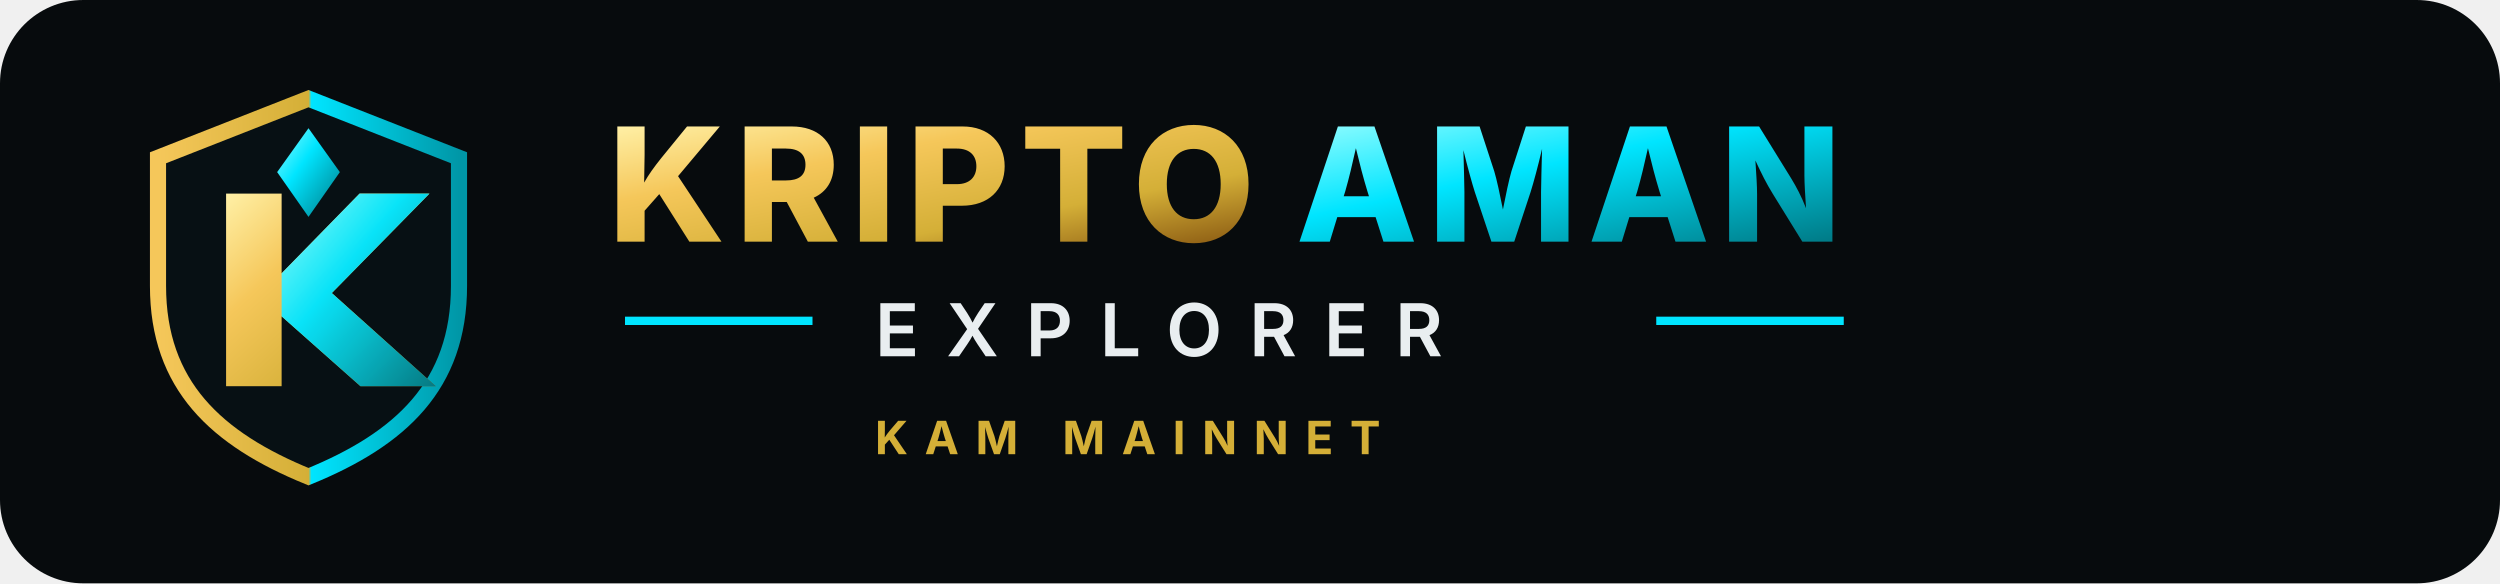
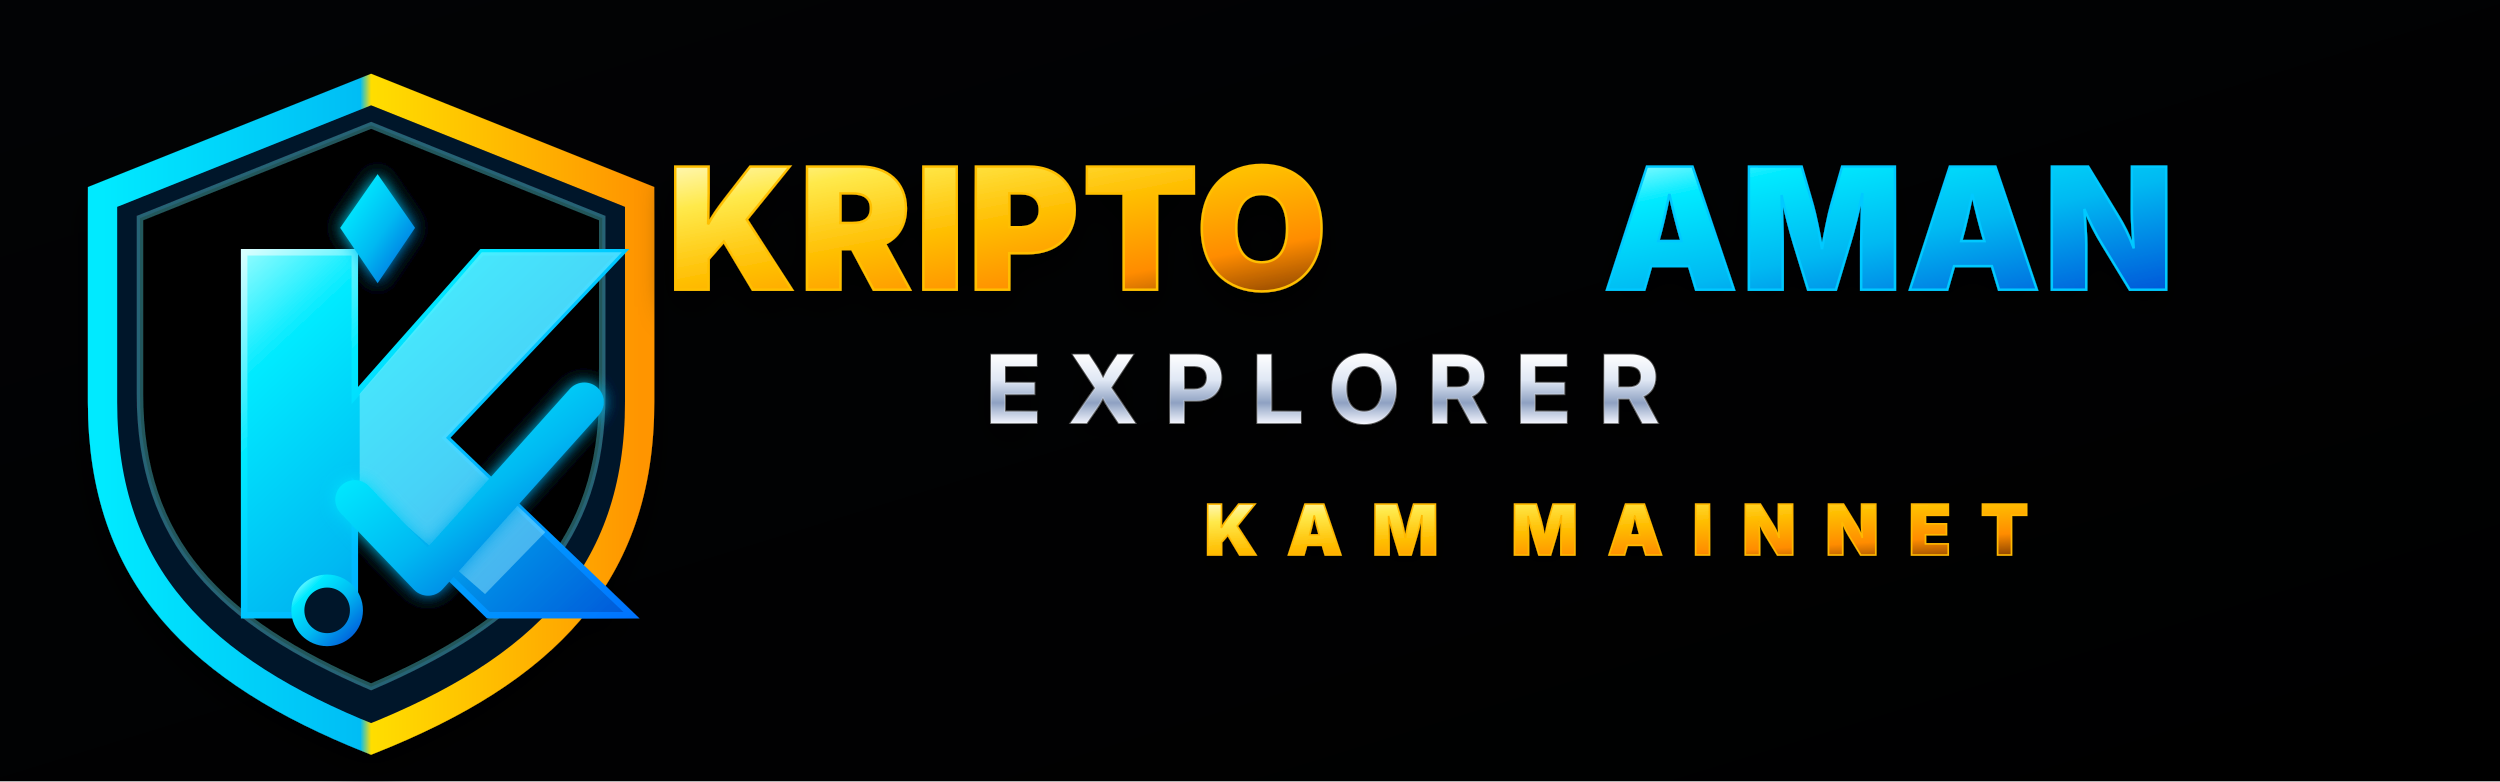
- <svg xmlns="http://www.w3.org/2000/svg" viewBox="0 0 1200 280" role="img" aria-labelledby="title">
+ <svg xmlns="http://www.w3.org/2000/svg" viewBox="0 0 1536 480" role="img" aria-labelledby="title desc">
  <defs>
-     <linearGradient id="gold" x1="0" y1="0" x2="1" y2="1">
-       <stop offset="0" stop-color="#fff0a6" />
-       <stop offset=".32" stop-color="#f5c75a" />
-       <stop offset=".7" stop-color="#d4af37" />
-       <stop offset="1" stop-color="#8a5a12" />
+     <linearGradient id="bg" x1="0" y1="0" x2="1" y2="1">
+       <stop offset="0" stop-color="#020305" />
+       <stop offset="1" stop-color="#000000" />
    </linearGradient>
    <linearGradient id="cyan" x1="0" y1="0" x2="1" y2="1">
      <stop offset="0" stop-color="#8ffcff" />
-       <stop offset=".4" stop-color="#00e5ff" />
-       <stop offset="1" stop-color="#007a86" />
+       <stop offset=".18" stop-color="#00eaff" />
+       <stop offset=".55" stop-color="#00b9f2" />
+       <stop offset="1" stop-color="#0058d9" />
    </linearGradient>
-     <linearGradient id="edge" x1="0" y1="0" x2="1" y2="0">
-       <stop offset="0" stop-color="#f5c75a" />
-       <stop offset=".5" stop-color="#d4af37" />
-       <stop offset=".51" stop-color="#00e5ff" />
-       <stop offset="1" stop-color="#0097a7" />
+     <linearGradient id="cyanEdge" x1="0" y1="0" x2="1" y2="1">
+       <stop offset="0" stop-color="#d7ffff" />
+       <stop offset=".28" stop-color="#00eaff" />
+       <stop offset="1" stop-color="#0073ff" />
    </linearGradient>
+     <linearGradient id="gold" x1="0" y1="0" x2="1" y2="1">
+       <stop offset="0" stop-color="#fff7b2" />
+       <stop offset=".18" stop-color="#ffe94a" />
+       <stop offset=".48" stop-color="#ffbd00" />
+       <stop offset=".78" stop-color="#ff8c00" />
+       <stop offset="1" stop-color="#8a4300" />
+     </linearGradient>
+     <linearGradient id="silver" x1="0" y1="0" x2="0" y2="1">
+       <stop offset="0" stop-color="#ffffff" />
+       <stop offset=".38" stop-color="#dfe7f4" />
+       <stop offset=".7" stop-color="#8ea1c2" />
+       <stop offset="1" stop-color="#f5f7ff" />
+     </linearGradient>
+     <linearGradient id="shieldEdge" x1="0" y1="0" x2="1" y2="0">
+       <stop offset="0" stop-color="#00eaff" />
+       <stop offset=".48" stop-color="#00bdf5" />
+       <stop offset=".5" stop-color="#ffde00" />
+       <stop offset="1" stop-color="#ff9500" />
+     </linearGradient>
+     <filter id="softGlow" x="-40%" y="-40%" width="180%" height="180%">
+       <feGaussianBlur stdDeviation="5" result="b" />
+       <feMerge>
+         <feMergeNode in="b" />
+         <feMergeNode in="SourceGraphic" />
+       </feMerge>
+     </filter>
+     <filter id="shadow" x="-30%" y="-30%" width="170%" height="170%">
+       <feDropShadow dx="0" dy="10" stdDeviation="10" flood-color="#000" flood-opacity=".9" />
+     </filter>
  </defs>
-   <rect width="1200" height="280" rx="40" fill="#070b0d" />
-   <g transform="translate(38 28) scale(.43)">
-     <path d="M256 45 424 111v143c0 111-65 171-168 213C153 425 88 365 88 254V111z" fill="#071014" stroke="url(#edge)" stroke-width="18" />
-     <path d="M164 151h62v89l87-89h78l-109 111 116 104h-84l-88-78v78h-62z" fill="url(#gold)" />
-     <path d="M226 240 313 151h78L282 262l116 104h-84l-88-78z" fill="url(#cyan)" opacity=".96" />
-     <path d="M256 78 291 127 256 177 221 127z" fill="url(#cyan)" />
+   <rect width="1536" height="480" fill="url(#bg)" />
+   <g transform="translate(48 35)" filter="url(#shadow)">
+     <path d="M180 20 345 86v126c0 107-60 165-165 207C75 377 15 319 15 212V86z" fill="#05142a" stroke="url(#shieldEdge)" stroke-width="18" />
+     <path d="M180 42 322 99v108c0 91-49 140-142 180C87 347 38 298 38 207V99z" fill="url(#bg)" stroke="#65f6ff" stroke-opacity=".35" stroke-width="4" />
+     <path d="M102 120h68v88l78-88h86l-108 114 114 109h-88l-82-80v80h-68z" fill="url(#cyan)" stroke="url(#cyanEdge)" stroke-width="4" />
+     <path d="M173 207 248 120h86L226 234l61 58-37 38-77-67z" fill="#bafcff" opacity=".38" />
+     <path d="M184 72 207 105 184 139 161 105z" fill="url(#cyan)" filter="url(#softGlow)" />
+     <path d="M170 272 215 319 311 212" fill="none" stroke="url(#cyan)" stroke-width="24" stroke-linecap="round" stroke-linejoin="round" filter="url(#softGlow)" />
+     <circle cx="153" cy="340" r="18" fill="#041629" stroke="url(#cyan)" stroke-width="8" />
+     <path d="M153 358v28" stroke="url(#cyan)" stroke-width="10" stroke-linecap="round" />
  </g>
-   <text x="292" y="116" font-family="Inter,Arial,sans-serif" font-size="76" font-weight="800" letter-spacing="5" fill="url(#gold)">KRIPTO</text>
-   <text x="622" y="116" font-family="Inter,Arial,sans-serif" font-size="76" font-weight="800" letter-spacing="5" fill="url(#cyan)">AMAN</text>
-   <line x1="300" y1="154" x2="390" y2="154" stroke="#00e5ff" stroke-width="4" />
-   <text x="420" y="171" font-family="Inter,Arial,sans-serif" font-size="35" font-weight="600" letter-spacing="13" fill="#e9eef0">EXPLORER</text>
-   <line x1="795" y1="154" x2="885" y2="154" stroke="#00e5ff" stroke-width="4" />
-   <text x="420" y="218" font-family="Inter,Arial,sans-serif" font-size="22" font-weight="700" letter-spacing="8" fill="#d4af37">KAM MAINNET</text>
+   <g transform="translate(410 66)" filter="url(#shadow)">
+     <text x="0" y="112" font-family="Inter,Arial,sans-serif" font-size="104" font-weight="900" letter-spacing="2" fill="url(#gold)" stroke="#ffbf00" stroke-width="1.5">KRIPTO</text>
+     <text x="575" y="112" font-family="Inter,Arial,sans-serif" font-size="104" font-weight="900" letter-spacing="2" fill="url(#cyan)" stroke="#00c9ff" stroke-width="1.5">AMAN</text>
+     <line x1="0" y1="175" x2="155" y2="175" stroke="url(#cyan)" stroke-width="7" filter="url(#softGlow)" />
+     <text x="195" y="194" font-family="Inter,Arial,sans-serif" font-size="58" font-weight="700" letter-spacing="16" fill="url(#silver)" stroke="#ffffff" stroke-opacity=".25" stroke-width="1">EXPLORER</text>
+     <line x1="895" y1="175" x2="1050" y2="175" stroke="url(#cyan)" stroke-width="7" filter="url(#softGlow)" />
+     <text x="330" y="275" font-family="Inter,Arial,sans-serif" font-size="43" font-weight="900" letter-spacing="18" fill="url(#gold)" stroke="#ffb800" stroke-width="1">KAM MAINNET</text>
+   </g>
</svg>
